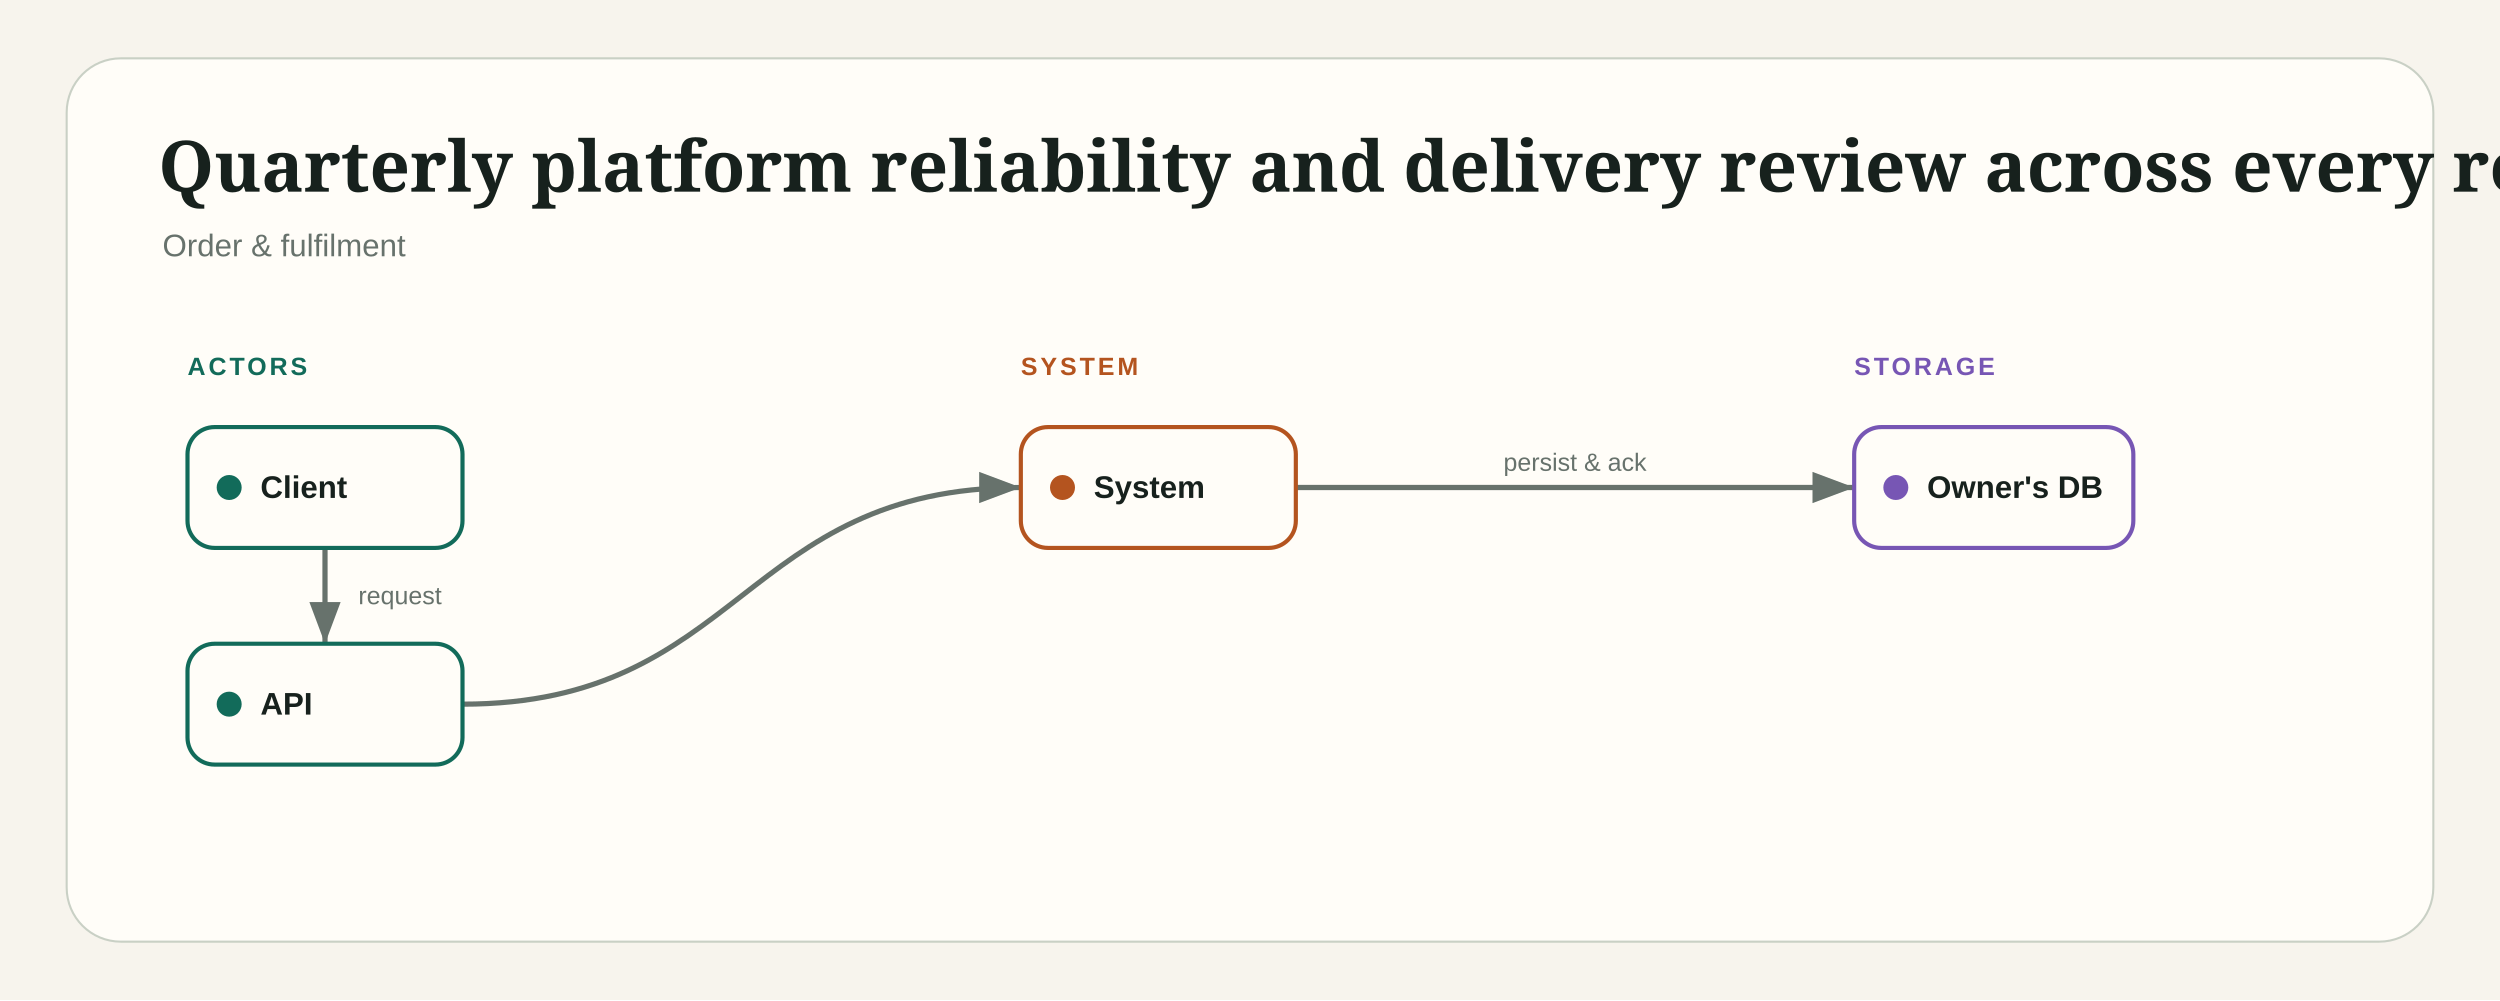
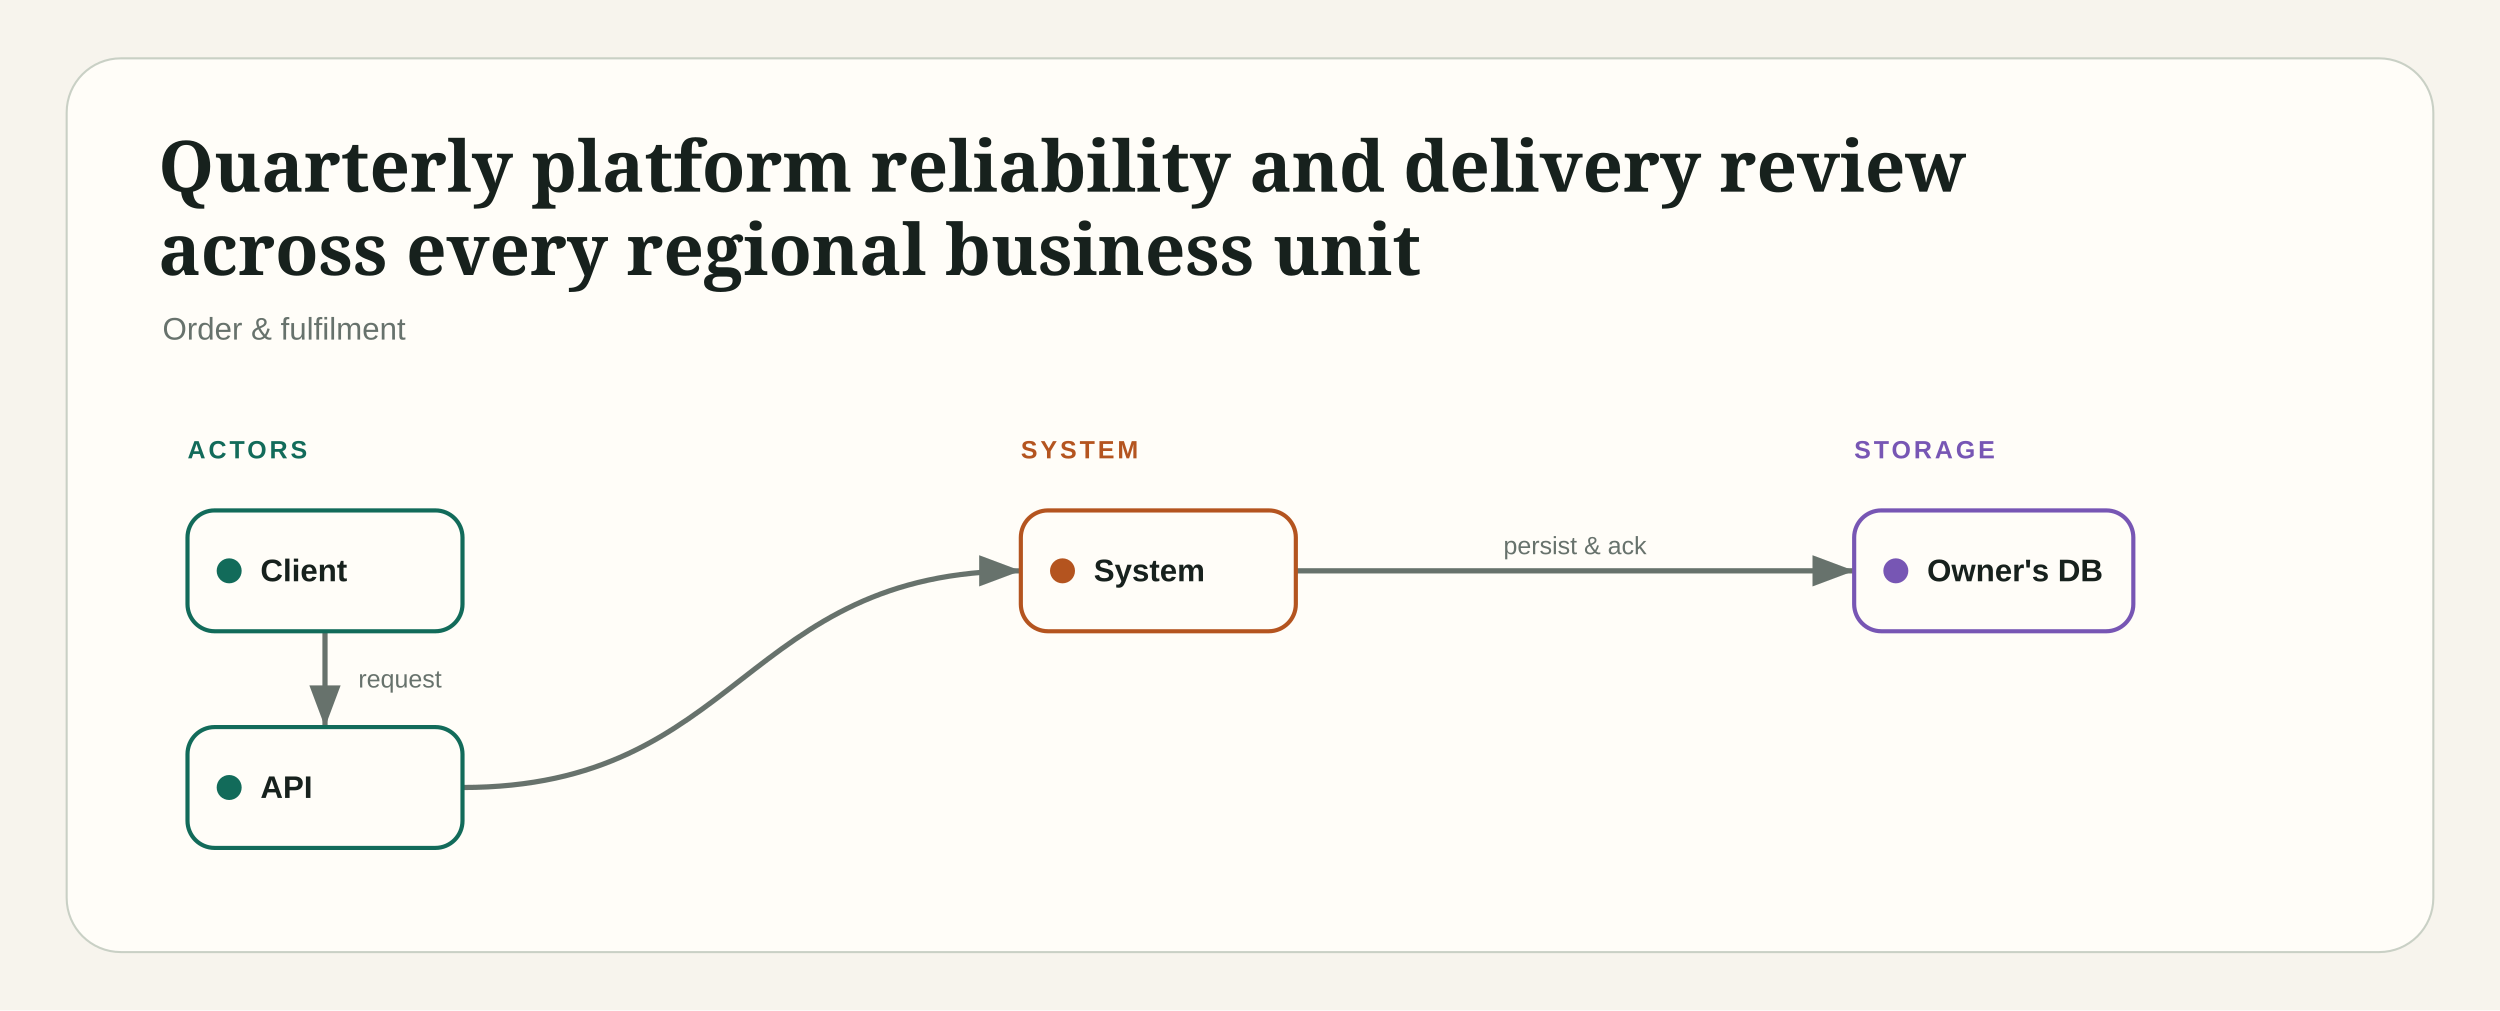
- <svg xmlns="http://www.w3.org/2000/svg" width="1200" height="480" viewBox="0 0 1200 480" lang="en" xml:lang="en" role="img" aria-labelledby="df-5bc5gb-title df-5bc5gb-desc">
-   <rect width="1200" height="480" fill="#f7f4ed" />
-   <rect x="32" y="28" width="1136" height="424" rx="26" fill="#fffdf8" stroke="#c9d0c5" />
-   <text x="76" y="92" font-family="Georgia, serif" font-size="34" fill="#17211d" font-weight="700">Quarterly platform reliability and delivery review across every regional business unit</text>
-   <text x="78" y="123" font-family="Arial, Helvetica, sans-serif" font-size="15" fill="#67726c">Order &amp; fulfilment</text>
+ <svg xmlns="http://www.w3.org/2000/svg" width="1200" height="485" viewBox="0 0 1200 485" lang="en" xml:lang="en" role="img" aria-labelledby="df-5bc5gb-title df-5bc5gb-desc">
+   <rect width="1200" height="485" fill="#f7f4ed" />
+   <rect x="32" y="28" width="1136" height="429" rx="26" fill="#fffdf8" stroke="#c9d0c5" />
+   <text x="76" y="92" font-family="Georgia, serif" font-size="34" fill="#17211d" font-weight="700">
+     <tspan x="76">Quarterly platform reliability and delivery review</tspan>
+     <tspan x="76" dy="40">across every regional business unit</tspan>
+   </text>
+   <text x="78" y="163" font-family="Arial, Helvetica, sans-serif" font-size="15" fill="#67726c">Order &amp; fulfilment</text>
  <defs>
    <marker id="df-5bc5gb-arrow" markerWidth="9" markerHeight="9" refX="8" refY="3" orient="auto">
      <path d="M0,0 L0,6 L8,3 z" fill="#67726c" />
    </marker>
  </defs>
-   <text x="90" y="180" font-family="Arial, Helvetica, sans-serif" font-size="12" font-weight="700" letter-spacing="1.4" fill="#126b5a">ACTORS</text>
-   <text x="490" y="180" font-family="Arial, Helvetica, sans-serif" font-size="12" font-weight="700" letter-spacing="1.4" fill="#b4541f">SYSTEM</text>
-   <text x="890" y="180" font-family="Arial, Helvetica, sans-serif" font-size="12" font-weight="700" letter-spacing="1.4" fill="#7756b4">STORAGE</text>
-   <path d="M156 263 L156 309" fill="none" stroke="#67726c" stroke-width="2.5" marker-end="url(#df-5bc5gb-arrow)" />
-   <text x="172" y="290" text-anchor="start" font-family="Arial, Helvetica, sans-serif" font-size="12" fill="#67726c" stroke="#fffdf8" stroke-width="4" stroke-linejoin="round" paint-order="stroke">request</text>
-   <path d="M222 338 C356 338, 356 234, 490 234" fill="none" stroke="#67726c" stroke-width="2.5" marker-end="url(#df-5bc5gb-arrow)" />
-   <path d="M622 234 C756 234, 756 234, 890 234" fill="none" stroke="#67726c" stroke-width="2.5" marker-end="url(#df-5bc5gb-arrow)" />
-   <text x="756" y="226" text-anchor="middle" font-family="Arial, Helvetica, sans-serif" font-size="12" fill="#67726c" stroke="#fffdf8" stroke-width="4" stroke-linejoin="round" paint-order="stroke">persist &amp; ack</text>
-   <rect x="90" y="205" width="132" height="58" rx="13" fill="#fffdf8" stroke="#126b5a" stroke-width="2" />
-   <circle cx="110" cy="234" r="6" fill="#126b5a" />
-   <text x="125" y="239" font-family="Arial, Helvetica, sans-serif" font-size="15" fill="#17211d" font-weight="700" textLength="49.8" lengthAdjust="spacingAndGlyphs">Client</text>
-   <rect x="90" y="309" width="132" height="58" rx="13" fill="#fffdf8" stroke="#126b5a" stroke-width="2" />
-   <circle cx="110" cy="338" r="6" fill="#126b5a" />
-   <text x="125" y="343" font-family="Arial, Helvetica, sans-serif" font-size="15" fill="#17211d" font-weight="700" textLength="24.9" lengthAdjust="spacingAndGlyphs">API</text>
-   <rect x="490" y="205" width="132" height="58" rx="13" fill="#fffdf8" stroke="#b4541f" stroke-width="2" />
-   <circle cx="510" cy="234" r="6" fill="#b4541f" />
-   <text x="525" y="239" font-family="Arial, Helvetica, sans-serif" font-size="15" fill="#17211d" font-weight="700" textLength="49.8" lengthAdjust="spacingAndGlyphs">System</text>
-   <rect x="890" y="205" width="134" height="58" rx="13" fill="#fffdf8" stroke="#7756b4" stroke-width="2" />
-   <circle cx="910" cy="234" r="6" fill="#7756b4" />
-   <text x="925" y="239" font-family="Arial, Helvetica, sans-serif" font-size="15" fill="#17211d" font-weight="700" textLength="83.0" lengthAdjust="spacingAndGlyphs">Owner's DB</text>
+   <text x="90" y="220" font-family="Arial, Helvetica, sans-serif" font-size="12" font-weight="700" letter-spacing="1.4" fill="#126b5a">ACTORS</text>
+   <text x="490" y="220" font-family="Arial, Helvetica, sans-serif" font-size="12" font-weight="700" letter-spacing="1.4" fill="#b4541f">SYSTEM</text>
+   <text x="890" y="220" font-family="Arial, Helvetica, sans-serif" font-size="12" font-weight="700" letter-spacing="1.4" fill="#7756b4">STORAGE</text>
+   <path d="M156 303 L156 349" fill="none" stroke="#67726c" stroke-width="2.5" marker-end="url(#df-5bc5gb-arrow)" />
+   <text x="172" y="330" text-anchor="start" font-family="Arial, Helvetica, sans-serif" font-size="12" fill="#67726c" stroke="#fffdf8" stroke-width="4" stroke-linejoin="round" paint-order="stroke">request</text>
+   <path d="M222 378 C356 378, 356 274, 490 274" fill="none" stroke="#67726c" stroke-width="2.5" marker-end="url(#df-5bc5gb-arrow)" />
+   <path d="M622 274 C756 274, 756 274, 890 274" fill="none" stroke="#67726c" stroke-width="2.5" marker-end="url(#df-5bc5gb-arrow)" />
+   <text x="756" y="266" text-anchor="middle" font-family="Arial, Helvetica, sans-serif" font-size="12" fill="#67726c" stroke="#fffdf8" stroke-width="4" stroke-linejoin="round" paint-order="stroke">persist &amp; ack</text>
+   <rect x="90" y="245" width="132" height="58" rx="13" fill="#fffdf8" stroke="#126b5a" stroke-width="2" />
+   <circle cx="110" cy="274" r="6" fill="#126b5a" />
+   <text x="125" y="279" font-family="Arial, Helvetica, sans-serif" font-size="15" fill="#17211d" font-weight="700" textLength="49.8" lengthAdjust="spacingAndGlyphs">Client</text>
+   <rect x="90" y="349" width="132" height="58" rx="13" fill="#fffdf8" stroke="#126b5a" stroke-width="2" />
+   <circle cx="110" cy="378" r="6" fill="#126b5a" />
+   <text x="125" y="383" font-family="Arial, Helvetica, sans-serif" font-size="15" fill="#17211d" font-weight="700" textLength="24.9" lengthAdjust="spacingAndGlyphs">API</text>
+   <rect x="490" y="245" width="132" height="58" rx="13" fill="#fffdf8" stroke="#b4541f" stroke-width="2" />
+   <circle cx="510" cy="274" r="6" fill="#b4541f" />
+   <text x="525" y="279" font-family="Arial, Helvetica, sans-serif" font-size="15" fill="#17211d" font-weight="700" textLength="49.8" lengthAdjust="spacingAndGlyphs">System</text>
+   <rect x="890" y="245" width="134" height="58" rx="13" fill="#fffdf8" stroke="#7756b4" stroke-width="2" />
+   <circle cx="910" cy="274" r="6" fill="#7756b4" />
+   <text x="925" y="279" font-family="Arial, Helvetica, sans-serif" font-size="15" fill="#17211d" font-weight="700" textLength="83.0" lengthAdjust="spacingAndGlyphs">Owner's DB</text>
</svg>
